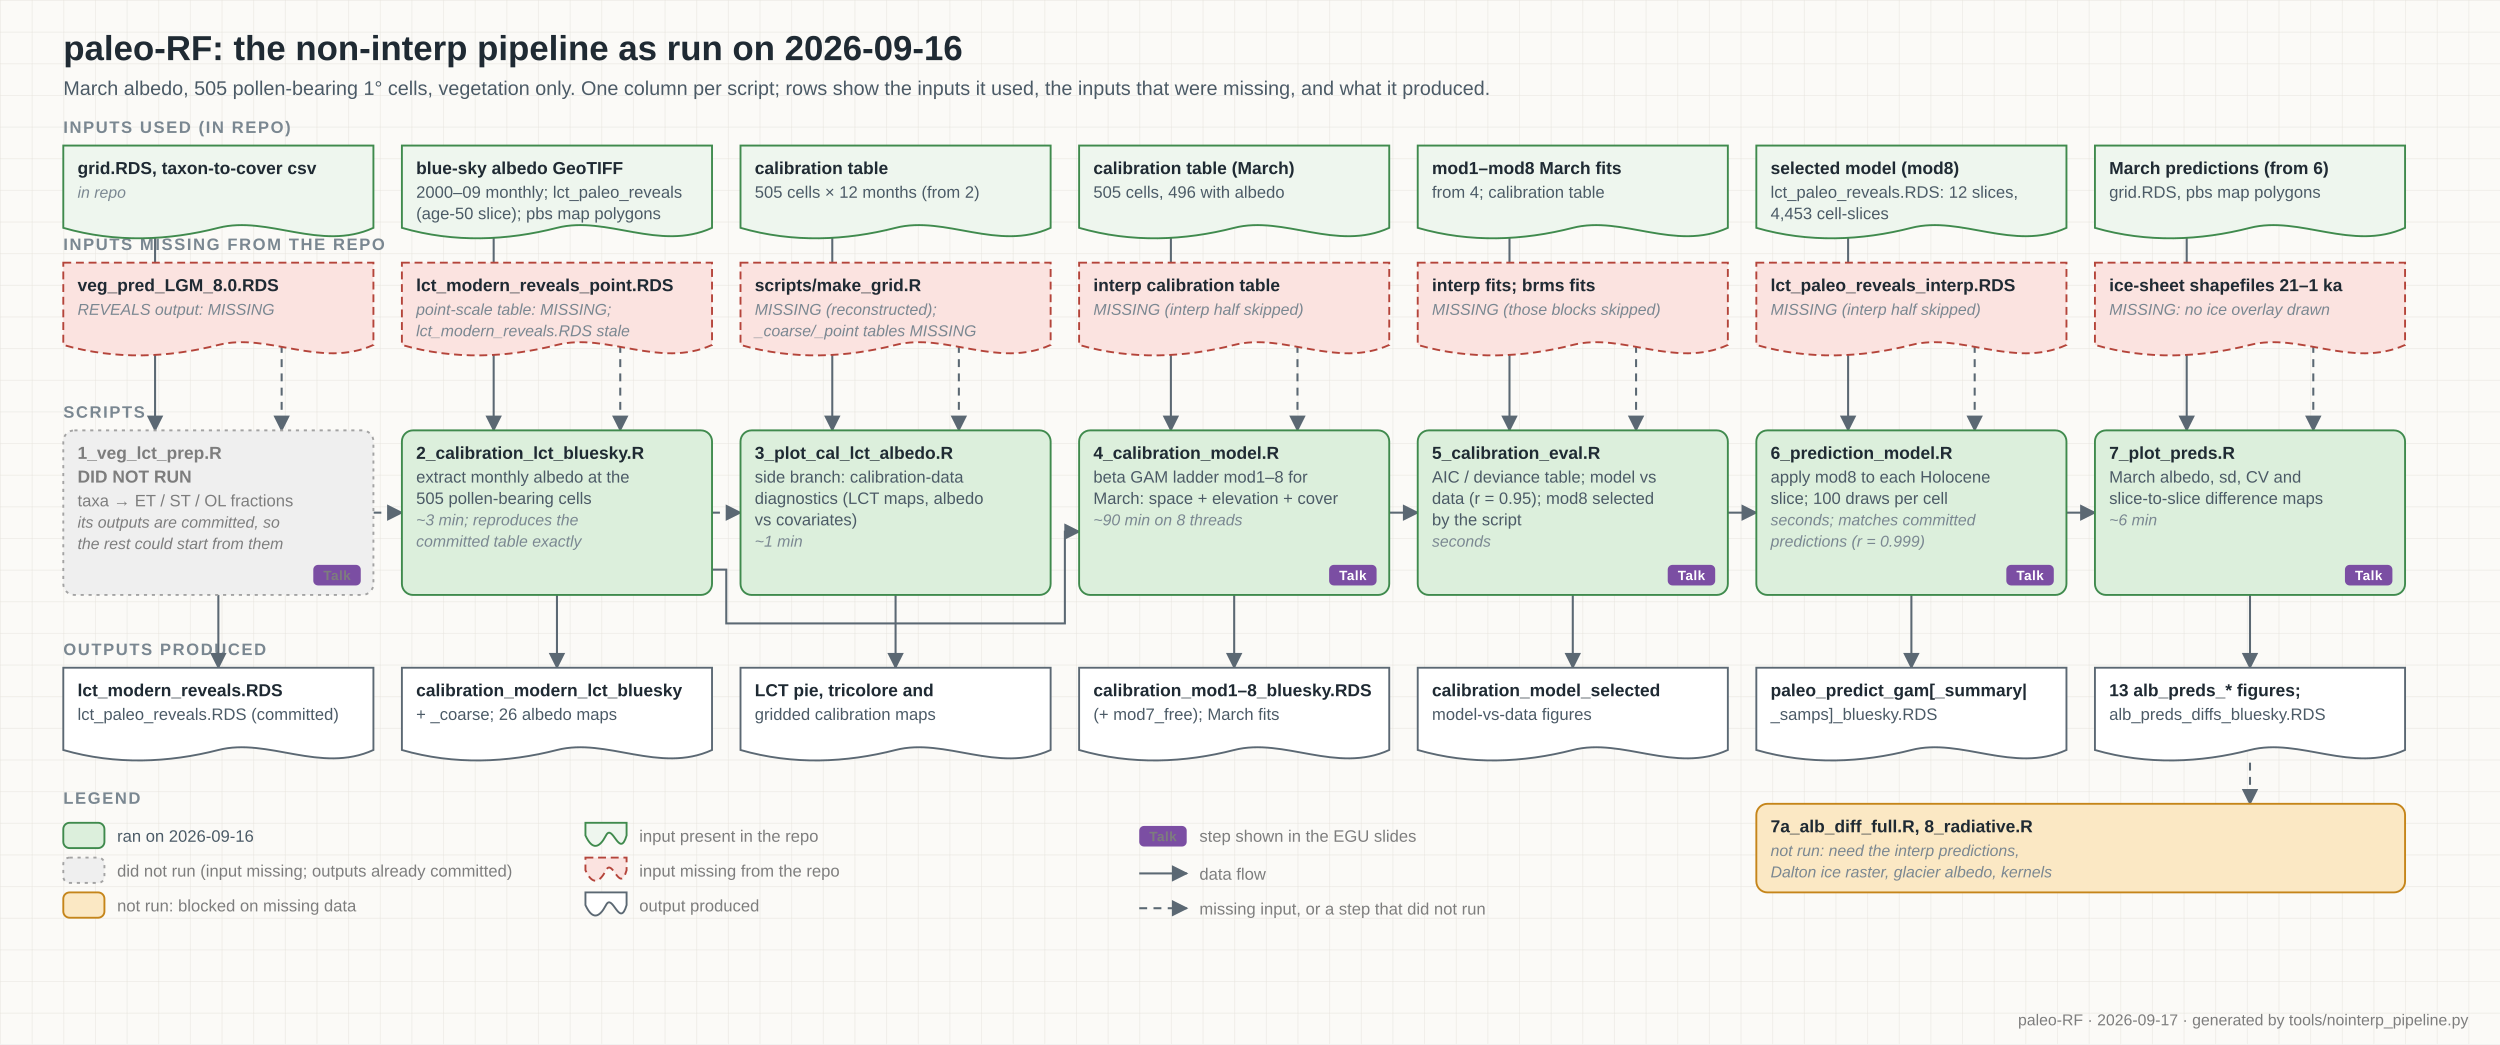
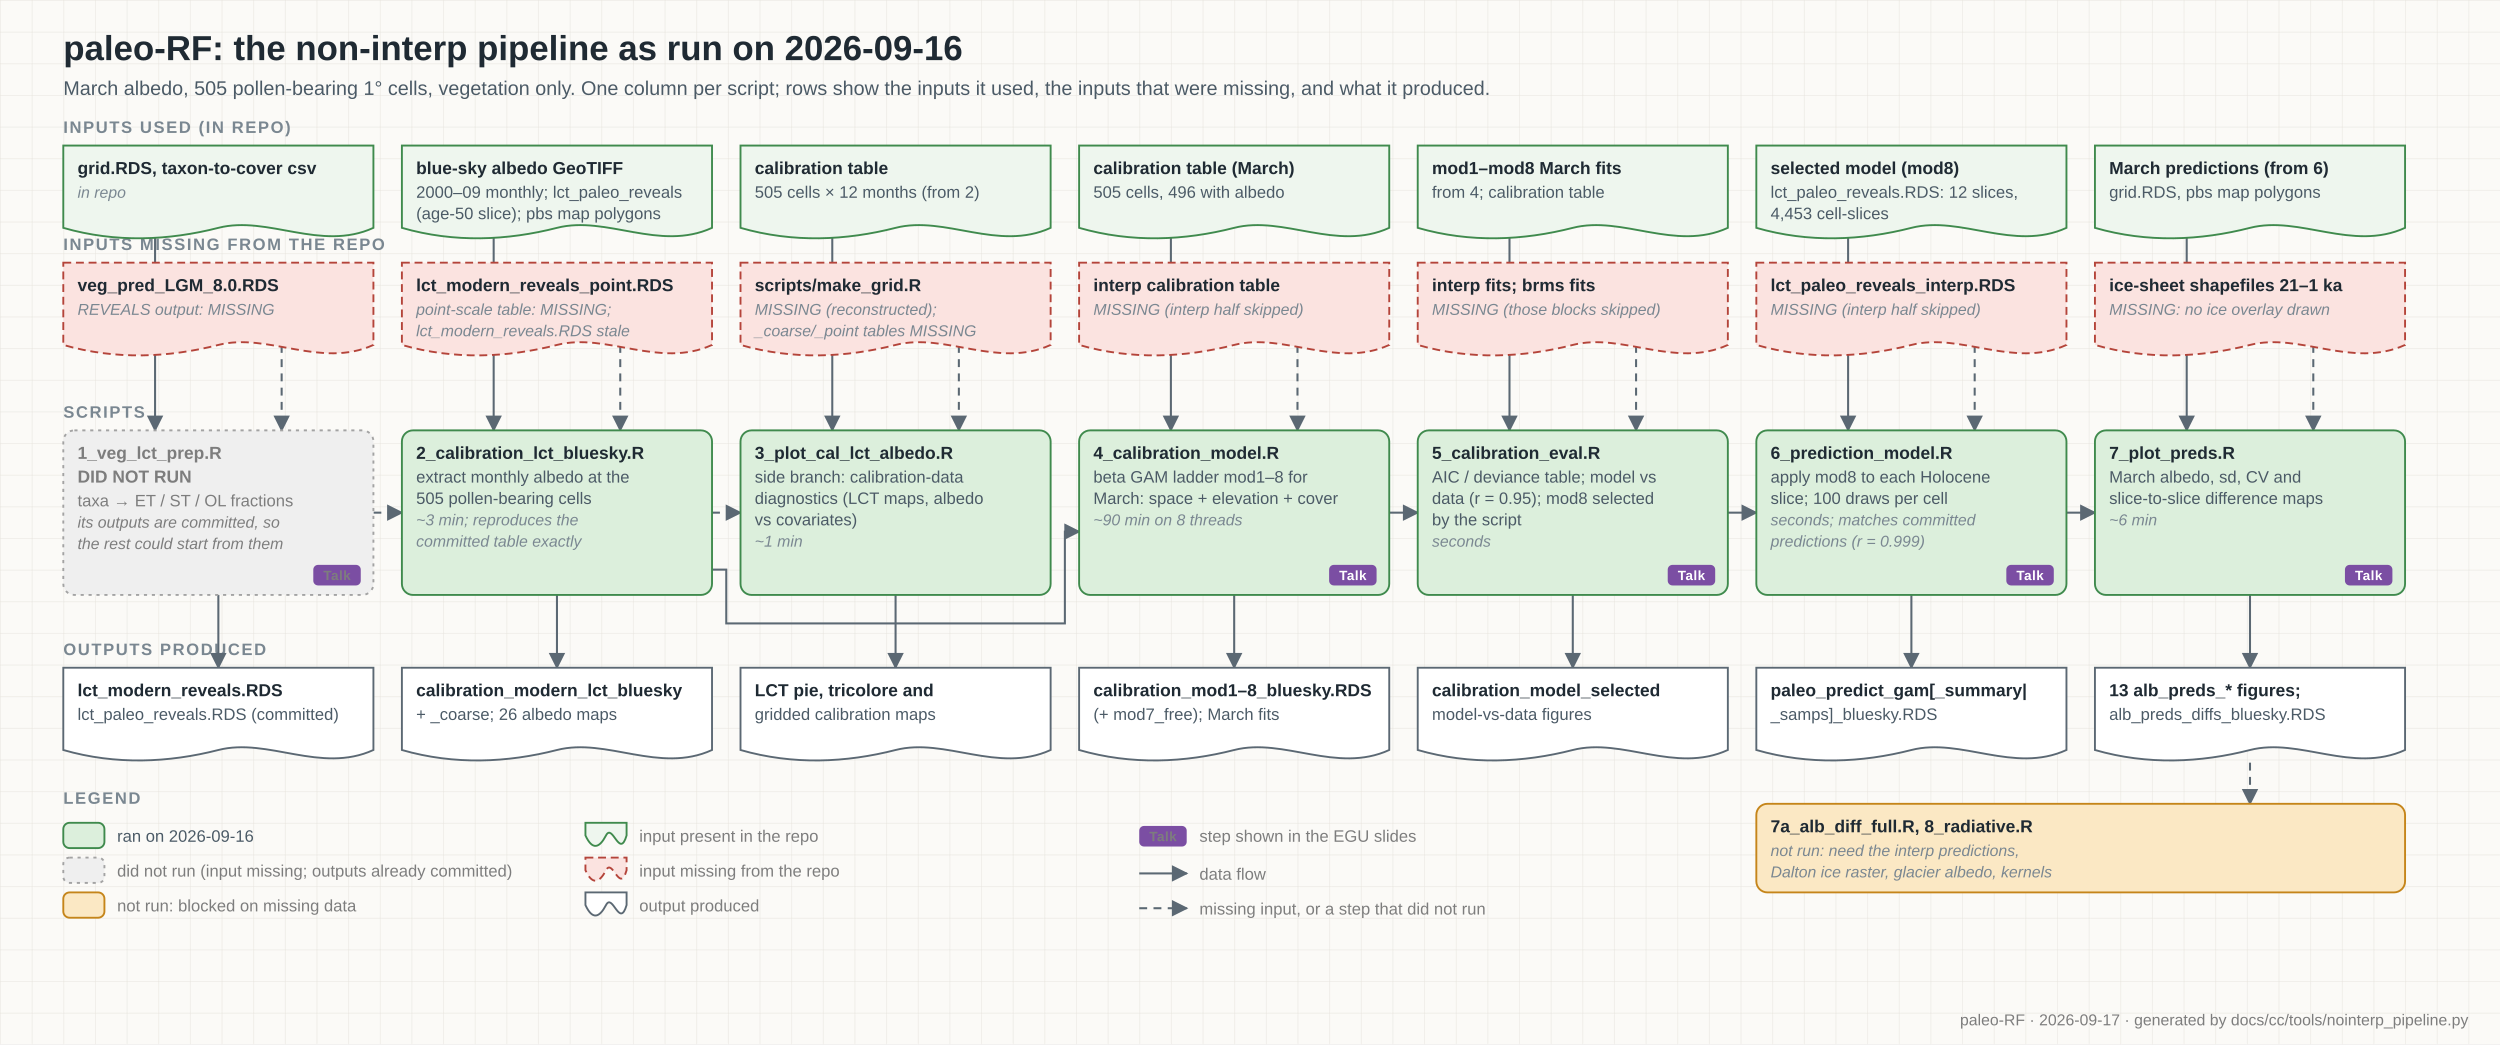
<svg xmlns="http://www.w3.org/2000/svg" viewBox="0 0 1580 660" role="img" aria-label="Linear flowchart of the non-interp paleo-RF pipeline run on 2026-09-16, with inputs, missing inputs and outputs per script.">
  <style>
svg{font-family:'Liberation Sans','Helvetica Neue',Arial,sans-serif;}
.paper{fill:#fbfaf7;}
.gridline{fill:none;stroke:#e6e3dc;stroke-width:0.6;}
.box{stroke-width:1.2;}
.st-runs{fill:#dcefdc;stroke:#3f8a4d;}
.st-skipped{fill:#efefef;stroke:#a3a3a3;stroke-dasharray:2 3;}
.st-blocked{fill:#fbe8c4;stroke:#c5851a;}
.st-missing{fill:#fbe3e0;stroke:#b4443a;stroke-dasharray:5 3;}
.st-none{fill:#ffffff;stroke:#5b6873;}
.k-doc.st-runs{fill:#eef6ee;}
.edge{fill:none;stroke:#5b6873;stroke-width:1.3;}
.e-dash{stroke-dasharray:5 4;}
.arrowhead{fill:#5b6873;}
text{fill:#1f2a33;}
.t-title{font-size:22px;font-weight:700;}
.t-sub{font-size:12.5px;fill:#4b5a66;}
.t-band{font-size:10.5px;font-weight:700;letter-spacing:1px;fill:#7a8791;}
.t-h{font-size:11px;font-weight:700;}
.t-b{font-size:10.5px;fill:#4b5a66;}
.t-i{font-size:10px;font-style:italic;fill:#7a8791;}
.t-foot{font-size:10px;fill:#7a8791;}
.st-skipped ~ text{fill:#7d7d7d;}
.badge-talk{fill:#7b4ea3;}
.badge-t{font-size:8.5px;font-weight:700;fill:#ffffff;letter-spacing:0.3px;}
</style>
  <defs>
    <marker id="arrow" viewBox="0 0 10 10" refX="9" refY="5" markerWidth="8" markerHeight="8" orient="auto-start-reverse">
      <path d="M0,0 L10,5 L0,10 z" class="arrowhead" />
    </marker>
    <pattern id="grid" width="20" height="20" patternUnits="userSpaceOnUse">
      <path d="M20,0 H0 V20" class="gridline" />
    </pattern>
  </defs>
  <rect class="paper" x="0" y="0" width="1580" height="660" />
  <rect x="0" y="0" width="1580" height="660" fill="url(#grid)" />
  <text class="t-title" x="40" y="38">paleo-RF: the non-interp pipeline as run on 2026-09-16</text>
  <text class="t-sub" x="40" y="60">March albedo, 505 pollen-bearing 1° cells, vegetation only. One column per script; rows show the inputs it used, the inputs that were missing, and what it produced.</text>
  <text class="t-band" x="40" y="84">INPUTS USED (IN REPO)</text>
  <text class="t-band" x="40" y="158">INPUTS MISSING FROM THE REPO</text>
  <text class="t-band" x="40" y="264">SCRIPTS</text>
  <text class="t-band" x="40" y="414">OUTPUTS PRODUCED</text>
  <path class="edge e-flow" d="M98.0,144 L98.0,272" marker-end="url(#arrow)" />
  <path class="edge e-dash" d="M178.0,218 L178.0,272" marker-end="url(#arrow)" />
  <path class="edge e-flow" d="M138.0,376 L138.0,422" marker-end="url(#arrow)" />
  <path class="edge e-flow" d="M312.0,144 L312.0,272" marker-end="url(#arrow)" />
  <path class="edge e-dash" d="M392.0,218 L392.0,272" marker-end="url(#arrow)" />
  <path class="edge e-flow" d="M352.0,376 L352.0,422" marker-end="url(#arrow)" />
  <path class="edge e-flow" d="M526.0,144 L526.0,272" marker-end="url(#arrow)" />
  <path class="edge e-dash" d="M606.0,218 L606.0,272" marker-end="url(#arrow)" />
  <path class="edge e-flow" d="M566.0,376 L566.0,422" marker-end="url(#arrow)" />
  <path class="edge e-flow" d="M740.0,144 L740.0,272" marker-end="url(#arrow)" />
  <path class="edge e-dash" d="M820.0,218 L820.0,272" marker-end="url(#arrow)" />
  <path class="edge e-flow" d="M780.0,376 L780.0,422" marker-end="url(#arrow)" />
  <path class="edge e-flow" d="M954.0,144 L954.0,272" marker-end="url(#arrow)" />
  <path class="edge e-dash" d="M1034.0,218 L1034.0,272" marker-end="url(#arrow)" />
  <path class="edge e-flow" d="M994.0,376 L994.0,422" marker-end="url(#arrow)" />
  <path class="edge e-flow" d="M1168.0,144 L1168.0,272" marker-end="url(#arrow)" />
  <path class="edge e-dash" d="M1248.0,218 L1248.0,272" marker-end="url(#arrow)" />
  <path class="edge e-flow" d="M1208.0,376 L1208.0,422" marker-end="url(#arrow)" />
  <path class="edge e-flow" d="M1382.0,144 L1382.0,272" marker-end="url(#arrow)" />
  <path class="edge e-dash" d="M1462.0,218 L1462.0,272" marker-end="url(#arrow)" />
  <path class="edge e-flow" d="M1422.0,376 L1422.0,422" marker-end="url(#arrow)" />
  <path class="edge e-dash" d="M236,324.0 L254,324.0" marker-end="url(#arrow)" />
  <path class="edge e-dash" d="M450,324.0 L468,324.0" marker-end="url(#arrow)" />
  <path class="edge e-flow" d="M450,360 L459.0,360 L459.0,394 L673.0,394 L673.0,336.0 L682,336.0" marker-end="url(#arrow)" />
  <path class="edge e-flow" d="M878,324.0 L896,324.0" marker-end="url(#arrow)" />
  <path class="edge e-flow" d="M1092,324.0 L1110,324.0" marker-end="url(#arrow)" />
  <path class="edge e-flow" d="M1306,324.0 L1324,324.0" marker-end="url(#arrow)" />
  <path class="edge e-dash" d="M1422.0,482 L1422.0,508" marker-end="url(#arrow)" />
  <g id="in-1" data-stage="in-1" class="node">
    <path class="box st-runs k-doc" d="M40,92 H236 V144 C202.68,159.2 169.36,136 138.0,144 C106.64,152 73.32,153.6 40,144 Z" />
    <text class="t-h" x="49" y="110">grid.RDS, taxon-to-cover csv</text>
    <text class="t-i" x="49" y="125">in repo</text>
  </g>
  <g id="in-2" data-stage="in-2" class="node">
    <path class="box st-runs k-doc" d="M254,92 H450 V144 C416.68,159.2 383.36,136 352.0,144 C320.64,152 287.32,153.6 254,144 Z" />
    <text class="t-h" x="263" y="110">blue-sky albedo GeoTIFF</text>
    <text class="t-b" x="263" y="125">2000–09 monthly; lct_paleo_reveals</text>
    <text class="t-b" x="263" y="138.5">(age-50 slice); pbs map polygons</text>
  </g>
  <g id="in-3" data-stage="in-3" class="node">
    <path class="box st-runs k-doc" d="M468,92 H664 V144 C630.68,159.2 597.36,136 566.0,144 C534.64,152 501.32,153.6 468,144 Z" />
    <text class="t-h" x="477" y="110">calibration table</text>
    <text class="t-b" x="477" y="125">505 cells × 12 months (from 2)</text>
  </g>
  <g id="in-4" data-stage="in-4" class="node">
    <path class="box st-runs k-doc" d="M682,92 H878 V144 C844.68,159.2 811.36,136 780.0,144 C748.64,152 715.32,153.6 682,144 Z" />
    <text class="t-h" x="691" y="110">calibration table (March)</text>
    <text class="t-b" x="691" y="125">505 cells, 496 with albedo</text>
  </g>
  <g id="in-5" data-stage="in-5" class="node">
    <path class="box st-runs k-doc" d="M896,92 H1092 V144 C1058.68,159.2 1025.36,136 994.0,144 C962.64,152 929.32,153.6 896,144 Z" />
    <text class="t-h" x="905" y="110">mod1–mod8 March fits</text>
    <text class="t-b" x="905" y="125">from 4; calibration table</text>
  </g>
  <g id="in-6" data-stage="in-6" class="node">
    <path class="box st-runs k-doc" d="M1110,92 H1306 V144 C1272.68,159.2 1239.36,136 1208.0,144 C1176.64,152 1143.32,153.6 1110,144 Z" />
    <text class="t-h" x="1119" y="110">selected model (mod8)</text>
    <text class="t-b" x="1119" y="125">lct_paleo_reveals.RDS: 12 slices,</text>
    <text class="t-b" x="1119" y="138.5">4,453 cell-slices</text>
  </g>
  <g id="in-7" data-stage="in-7" class="node">
    <path class="box st-runs k-doc" d="M1324,92 H1520 V144 C1486.68,159.2 1453.36,136 1422.0,144 C1390.64,152 1357.32,153.6 1324,144 Z" />
    <text class="t-h" x="1333" y="110">March predictions (from 6)</text>
    <text class="t-b" x="1333" y="125">grid.RDS, pbs map polygons</text>
  </g>
  <g id="miss-1" data-stage="miss-1" class="node">
    <path class="box st-missing k-doc" d="M40,166 H236 V218 C202.68,233.2 169.36,210 138.0,218 C106.64,226 73.32,227.6 40,218 Z" />
    <text class="t-h" x="49" y="184">veg_pred_LGM_8.0.RDS</text>
    <text class="t-i" x="49" y="199">REVEALS output: MISSING</text>
  </g>
  <g id="miss-2" data-stage="miss-2" class="node">
    <path class="box st-missing k-doc" d="M254,166 H450 V218 C416.68,233.2 383.36,210 352.0,218 C320.64,226 287.32,227.6 254,218 Z" />
    <text class="t-h" x="263" y="184">lct_modern_reveals_point.RDS</text>
    <text class="t-i" x="263" y="199">point-scale table: MISSING;</text>
    <text class="t-i" x="263" y="212.5">lct_modern_reveals.RDS stale</text>
  </g>
  <g id="miss-3" data-stage="miss-3" class="node">
    <path class="box st-missing k-doc" d="M468,166 H664 V218 C630.68,233.2 597.36,210 566.0,218 C534.64,226 501.32,227.6 468,218 Z" />
    <text class="t-h" x="477" y="184">scripts/make_grid.R</text>
    <text class="t-i" x="477" y="199">MISSING (reconstructed);</text>
    <text class="t-i" x="477" y="212.5">_coarse/_point tables MISSING</text>
  </g>
  <g id="miss-4" data-stage="miss-4" class="node">
    <path class="box st-missing k-doc" d="M682,166 H878 V218 C844.68,233.2 811.36,210 780.0,218 C748.64,226 715.32,227.6 682,218 Z" />
    <text class="t-h" x="691" y="184">interp calibration table</text>
    <text class="t-i" x="691" y="199">MISSING (interp half skipped)</text>
  </g>
  <g id="miss-5" data-stage="miss-5" class="node">
    <path class="box st-missing k-doc" d="M896,166 H1092 V218 C1058.68,233.2 1025.36,210 994.0,218 C962.64,226 929.32,227.6 896,218 Z" />
    <text class="t-h" x="905" y="184">interp fits; brms fits</text>
    <text class="t-i" x="905" y="199">MISSING (those blocks skipped)</text>
  </g>
  <g id="miss-6" data-stage="miss-6" class="node">
    <path class="box st-missing k-doc" d="M1110,166 H1306 V218 C1272.68,233.2 1239.36,210 1208.0,218 C1176.64,226 1143.32,227.6 1110,218 Z" />
    <text class="t-h" x="1119" y="184">lct_paleo_reveals_interp.RDS</text>
    <text class="t-i" x="1119" y="199">MISSING (interp half skipped)</text>
  </g>
  <g id="miss-7" data-stage="miss-7" class="node">
    <path class="box st-missing k-doc" d="M1324,166 H1520 V218 C1486.68,233.2 1453.36,210 1422.0,218 C1390.64,226 1357.32,227.6 1324,218 Z" />
    <text class="t-h" x="1333" y="184">ice-sheet shapefiles 21–1 ka</text>
    <text class="t-i" x="1333" y="199">MISSING: no ice overlay drawn</text>
  </g>
  <g id="stage-1" data-stage="stage-1" class="node">
    <rect class="box st-skipped k-proc" x="40" y="272" width="196" height="104" rx="7" />
    <rect class="badge-talk" x="198" y="357" width="30" height="13" rx="3" />
    <text class="badge-t" x="213.0" y="366.6" text-anchor="middle">Talk</text>
    <text class="t-h" x="49" y="290">1_veg_lct_prep.R</text>
    <text class="t-h" x="49" y="305">DID NOT RUN</text>
    <text class="t-b" x="49" y="320">taxa → ET / ST / OL fractions</text>
    <text class="t-i" x="49" y="333.5">its outputs are committed, so</text>
    <text class="t-i" x="49" y="347.0">the rest could start from them</text>
  </g>
  <g id="stage-2" data-stage="stage-2" class="node">
    <rect class="box st-runs k-proc" x="254" y="272" width="196" height="104" rx="7" />
    <text class="t-h" x="263" y="290">2_calibration_lct_bluesky.R</text>
    <text class="t-b" x="263" y="305">extract monthly albedo at the</text>
    <text class="t-b" x="263" y="318.5">505 pollen-bearing cells</text>
    <text class="t-i" x="263" y="332.0">~3 min; reproduces the</text>
    <text class="t-i" x="263" y="345.5">committed table exactly</text>
  </g>
  <g id="stage-3" data-stage="stage-3" class="node">
    <rect class="box st-runs k-proc" x="468" y="272" width="196" height="104" rx="7" />
    <text class="t-h" x="477" y="290">3_plot_cal_lct_albedo.R</text>
    <text class="t-b" x="477" y="305">side branch: calibration-data</text>
    <text class="t-b" x="477" y="318.5">diagnostics (LCT maps, albedo</text>
    <text class="t-b" x="477" y="332.0">vs covariates)</text>
    <text class="t-i" x="477" y="345.5">~1 min</text>
  </g>
  <g id="stage-4" data-stage="stage-4" class="node">
    <rect class="box st-runs k-proc" x="682" y="272" width="196" height="104" rx="7" />
    <rect class="badge-talk" x="840" y="357" width="30" height="13" rx="3" />
    <text class="badge-t" x="855.0" y="366.6" text-anchor="middle">Talk</text>
    <text class="t-h" x="691" y="290">4_calibration_model.R</text>
    <text class="t-b" x="691" y="305">beta GAM ladder mod1–8 for</text>
    <text class="t-b" x="691" y="318.5">March: space + elevation + cover</text>
    <text class="t-i" x="691" y="332.0">~90 min on 8 threads</text>
  </g>
  <g id="stage-5" data-stage="stage-5" class="node">
    <rect class="box st-runs k-proc" x="896" y="272" width="196" height="104" rx="7" />
    <rect class="badge-talk" x="1054" y="357" width="30" height="13" rx="3" />
    <text class="badge-t" x="1069.0" y="366.6" text-anchor="middle">Talk</text>
    <text class="t-h" x="905" y="290">5_calibration_eval.R</text>
    <text class="t-b" x="905" y="305">AIC / deviance table; model vs</text>
    <text class="t-b" x="905" y="318.5">data (r = 0.95); mod8 selected</text>
    <text class="t-b" x="905" y="332.0">by the script</text>
    <text class="t-i" x="905" y="345.5">seconds</text>
  </g>
  <g id="stage-6" data-stage="stage-6" class="node">
    <rect class="box st-runs k-proc" x="1110" y="272" width="196" height="104" rx="7" />
    <rect class="badge-talk" x="1268" y="357" width="30" height="13" rx="3" />
    <text class="badge-t" x="1283.0" y="366.6" text-anchor="middle">Talk</text>
    <text class="t-h" x="1119" y="290">6_prediction_model.R</text>
    <text class="t-b" x="1119" y="305">apply mod8 to each Holocene</text>
    <text class="t-b" x="1119" y="318.5">slice; 100 draws per cell</text>
    <text class="t-i" x="1119" y="332.0">seconds; matches committed</text>
    <text class="t-i" x="1119" y="345.5">predictions (r = 0.999)</text>
  </g>
  <g id="stage-7" data-stage="stage-7" class="node">
    <rect class="box st-runs k-proc" x="1324" y="272" width="196" height="104" rx="7" />
    <rect class="badge-talk" x="1482" y="357" width="30" height="13" rx="3" />
    <text class="badge-t" x="1497.0" y="366.6" text-anchor="middle">Talk</text>
    <text class="t-h" x="1333" y="290">7_plot_preds.R</text>
    <text class="t-b" x="1333" y="305">March albedo, sd, CV and</text>
    <text class="t-b" x="1333" y="318.5">slice-to-slice difference maps</text>
    <text class="t-i" x="1333" y="332.0">~6 min</text>
  </g>
  <g id="out-1" data-stage="out-1" class="node">
    <path class="box st-none k-doc" d="M40,422 H236 V474 C202.68,489.2 169.36,466 138.0,474 C106.64,482 73.32,483.6 40,474 Z" />
    <text class="t-h" x="49" y="440">lct_modern_reveals.RDS</text>
    <text class="t-b" x="49" y="455">lct_paleo_reveals.RDS (committed)</text>
  </g>
  <g id="out-2" data-stage="out-2" class="node">
    <path class="box st-none k-doc" d="M254,422 H450 V474 C416.68,489.2 383.36,466 352.0,474 C320.64,482 287.32,483.6 254,474 Z" />
    <text class="t-h" x="263" y="440">calibration_modern_lct_bluesky</text>
    <text class="t-b" x="263" y="455">+ _coarse; 26 albedo maps</text>
  </g>
  <g id="out-3" data-stage="out-3" class="node">
    <path class="box st-none k-doc" d="M468,422 H664 V474 C630.68,489.2 597.36,466 566.0,474 C534.64,482 501.32,483.6 468,474 Z" />
    <text class="t-h" x="477" y="440">LCT pie, tricolore and</text>
    <text class="t-b" x="477" y="455">gridded calibration maps</text>
  </g>
  <g id="out-4" data-stage="out-4" class="node">
    <path class="box st-none k-doc" d="M682,422 H878 V474 C844.68,489.2 811.36,466 780.0,474 C748.64,482 715.32,483.6 682,474 Z" />
    <text class="t-h" x="691" y="440">calibration_mod1–8_bluesky.RDS</text>
    <text class="t-b" x="691" y="455">(+ mod7_free); March fits</text>
  </g>
  <g id="out-5" data-stage="out-5" class="node">
    <path class="box st-none k-doc" d="M896,422 H1092 V474 C1058.68,489.2 1025.36,466 994.0,474 C962.64,482 929.32,483.6 896,474 Z" />
    <text class="t-h" x="905" y="440">calibration_model_selected</text>
    <text class="t-b" x="905" y="455">model-vs-data figures</text>
  </g>
  <g id="out-6" data-stage="out-6" class="node">
    <path class="box st-none k-doc" d="M1110,422 H1306 V474 C1272.68,489.2 1239.36,466 1208.0,474 C1176.64,482 1143.32,483.6 1110,474 Z" />
    <text class="t-h" x="1119" y="440">paleo_predict_gam[_summary|</text>
    <text class="t-b" x="1119" y="455">_samps]_bluesky.RDS</text>
  </g>
  <g id="out-7" data-stage="out-7" class="node">
    <path class="box st-none k-doc" d="M1324,422 H1520 V474 C1486.68,489.2 1453.36,466 1422.0,474 C1390.64,482 1357.32,483.6 1324,474 Z" />
    <text class="t-h" x="1333" y="440">13 alb_preds_* figures;</text>
    <text class="t-b" x="1333" y="455">alb_preds_diffs_bluesky.RDS</text>
  </g>
  <g id="stage-7a8" data-stage="stage-7a8" class="node">
    <rect class="box st-blocked k-proc" x="1110" y="508" width="410" height="56" rx="7" />
    <text class="t-h" x="1119" y="526">7a_alb_diff_full.R, 8_radiative.R</text>
    <text class="t-i" x="1119" y="541">not run: need the interp predictions,</text>
    <text class="t-i" x="1119" y="554.5">Dalton ice raster, glacier albedo, kernels</text>
  </g>
  <text class="t-band" x="40" y="508">LEGEND</text>
  <rect class="box st-runs k-proc" x="40" y="520" width="26" height="16" rx="4" />
  <text class="t-b" x="74" y="532">ran on 2026-09-16</text>
  <rect class="box st-skipped k-proc" x="40" y="542" width="26" height="16" rx="4" />
  <text class="t-b" x="74" y="554">did not run (input missing; outputs already committed)</text>
  <rect class="box st-blocked k-proc" x="40" y="564" width="26" height="16" rx="4" />
  <text class="t-b" x="74" y="576">not run: blocked on missing data</text>
  <path class="box st-runs k-doc" d="M370,520 H396 V528 C391.58,543.2 387.16,520 383.0,528 C378.84,536 374.42,537.6 370,528 Z" />
  <text class="t-b" x="404" y="532">input present in the repo</text>
  <path class="box st-missing k-doc" d="M370,542 H396 V550 C391.58,565.2 387.16,542 383.0,550 C378.84,558 374.42,559.6 370,550 Z" />
  <text class="t-b" x="404" y="554">input missing from the repo</text>
  <path class="box st-none k-doc" d="M370,564 H396 V572 C391.58,587.2 387.16,564 383.0,572 C378.84,580 374.42,581.6 370,572 Z" />
  <text class="t-b" x="404" y="576">output produced</text>
  <rect class="badge-talk" x="720" y="522" width="30" height="13" rx="3" />
  <text class="badge-t" x="735" y="531.6" text-anchor="middle">Talk</text>
  <text class="t-b" x="758" y="532">step shown in the EGU slides</text>
  <path class="edge e-flow" d="M720,552 L750,552" marker-end="url(#arrow)" />
  <text class="t-b" x="758" y="556">data flow</text>
  <path class="edge e-dash" d="M720,574 L750,574" marker-end="url(#arrow)" />
  <text class="t-b" x="758" y="578">missing input, or a step that did not run</text>
-   <text class="t-foot" x="1560" y="648" text-anchor="end">paleo-RF · 2026-09-17 · generated by tools/nointerp_pipeline.py</text>
+   <text class="t-foot" x="1560" y="648" text-anchor="end">paleo-RF · 2026-09-17 · generated by docs/cc/tools/nointerp_pipeline.py</text>
</svg>
